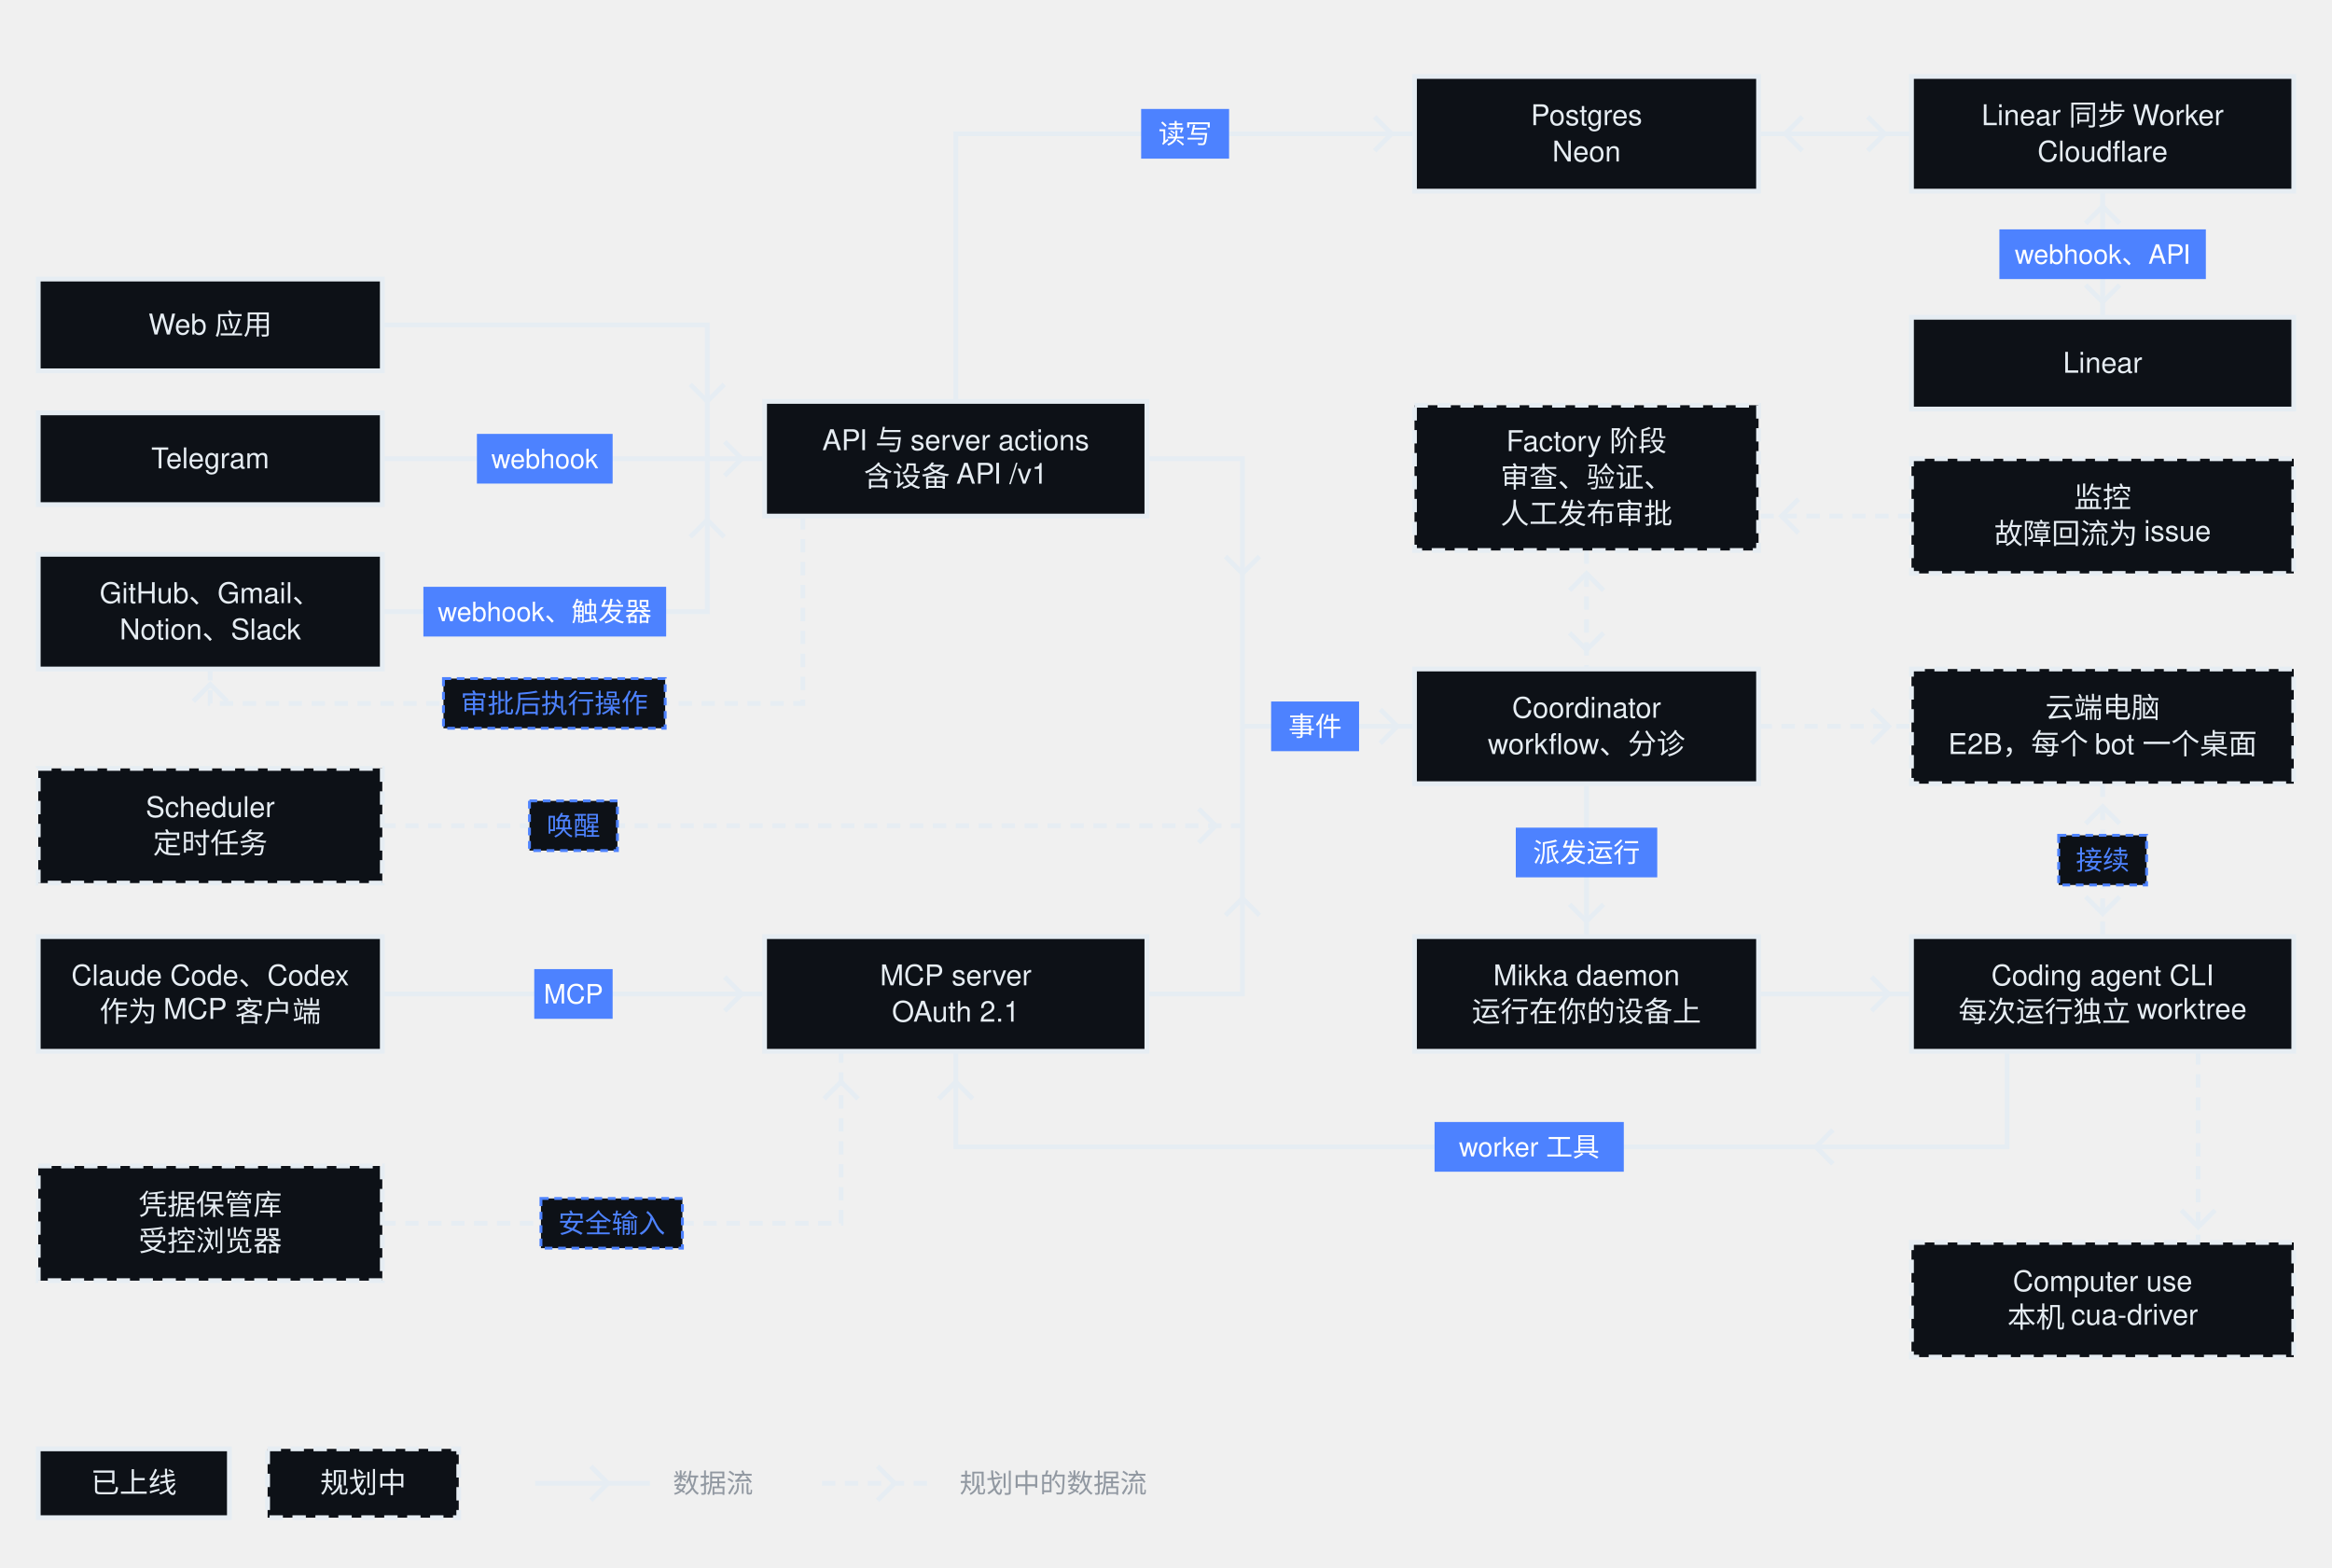
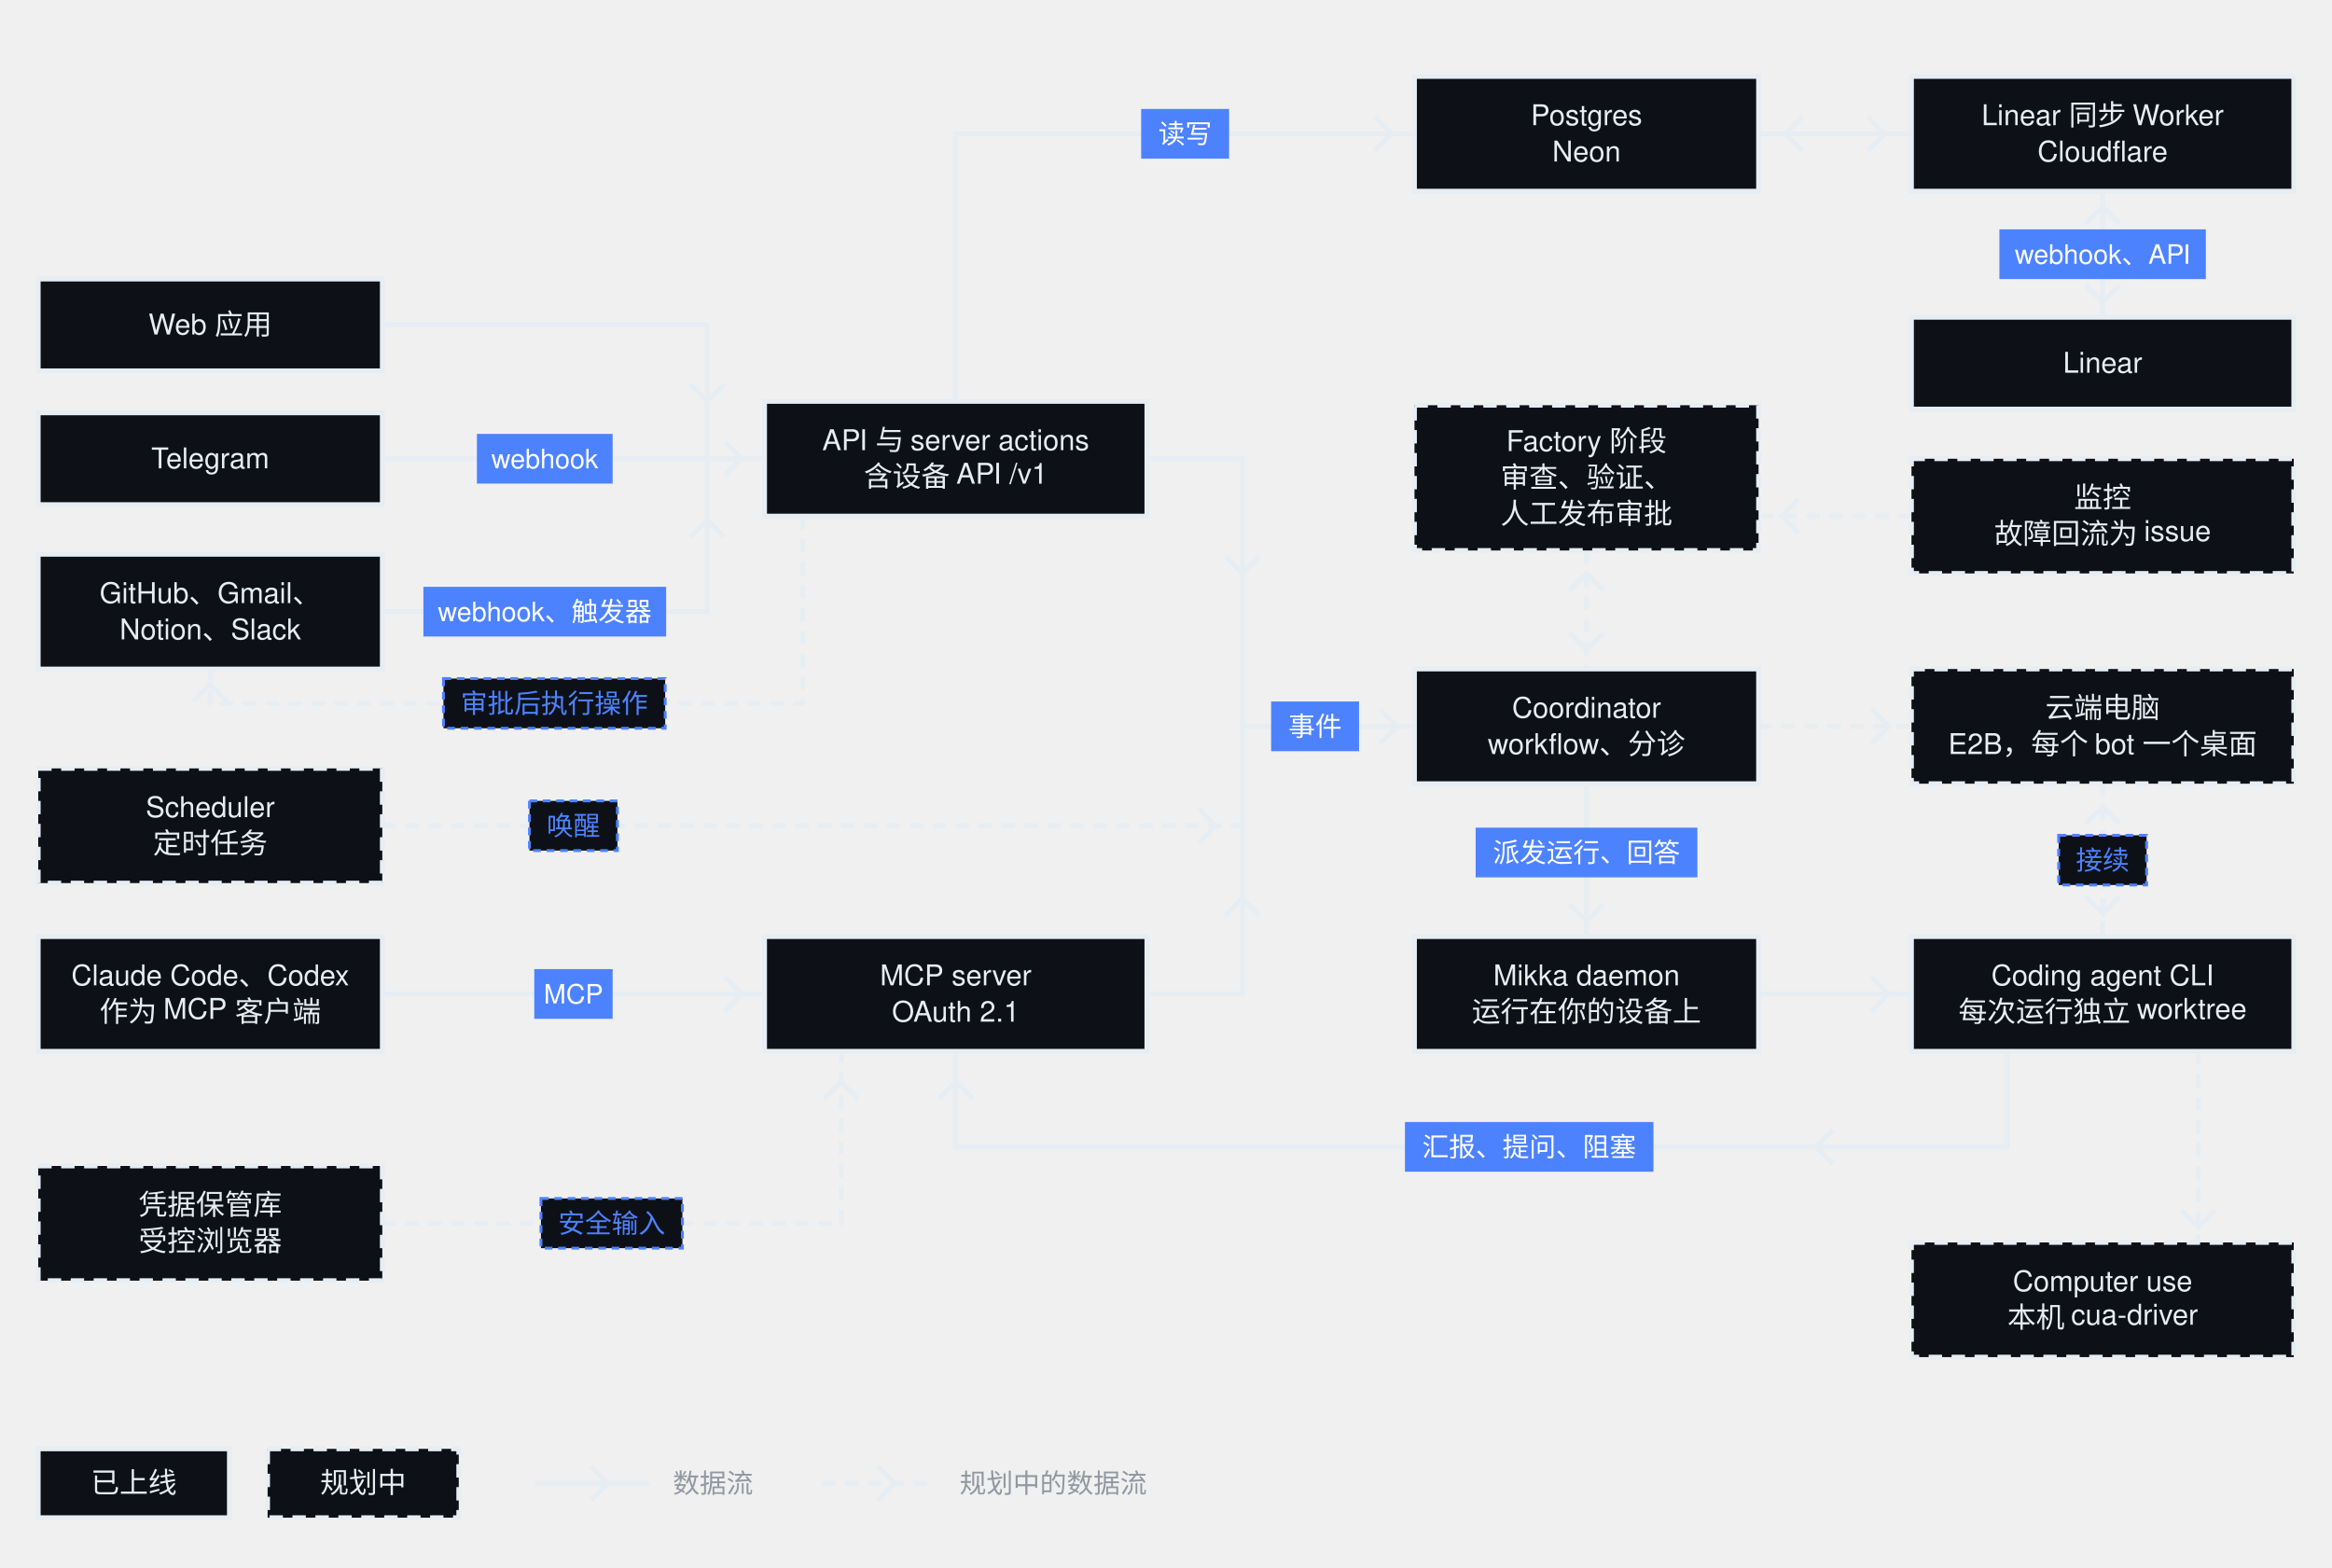
<svg xmlns="http://www.w3.org/2000/svg" width="1220" height="820" viewBox="0 0 1220 820" font-family="-apple-system, BlinkMacSystemFont, &quot;Segoe UI&quot;, Helvetica, Arial, &quot;PingFang SC&quot;, &quot;Noto Sans CJK SC&quot;, &quot;Microsoft YaHei&quot;, sans-serif" role="img" aria-label="Mikka 架构">
  <path d="M200 170 L370 170 L370 240" fill="none" stroke="#e6edf3" stroke-width="2.5" />
  <path d="M362 202 L370 210 L378 202" fill="none" stroke="#e6edf3" stroke-width="2.5" stroke-linecap="square" stroke-linejoin="miter" />
  <path d="M200 320 L370 320 L370 240" fill="none" stroke="#e6edf3" stroke-width="2.5" />
  <path d="M362 280 L370 272 L378 280" fill="none" stroke="#e6edf3" stroke-width="2.5" stroke-linecap="square" stroke-linejoin="miter" />
  <path d="M200 240 L400 240" fill="none" stroke="#e6edf3" stroke-width="2.5" />
  <path d="M380 232 L388 240 L380 248" fill="none" stroke="#e6edf3" stroke-width="2.5" stroke-linecap="square" stroke-linejoin="miter" />
  <rect x="249.5" y="227" width="71" height="26" fill="#4d82ff" />
  <text x="285" y="245" text-anchor="middle" font-size="14" fill="#ffffff">webhook</text>
  <rect x="221.5" y="307" width="127" height="26" fill="#4d82ff" />
  <text x="285" y="325" text-anchor="middle" font-size="14" fill="#ffffff">webhook、触发器</text>
  <path d="M420 270 L420 368 L110 368 L110 350" fill="none" stroke="#e6edf3" stroke-width="2.5" stroke-dasharray="7 5" />
  <path d="M102 366 L110 358 L118 366" fill="none" stroke="#e6edf3" stroke-width="2.5" stroke-linecap="square" stroke-linejoin="miter" />
  <rect x="232" y="355" width="116" height="26" fill="#0d1117" stroke="#4d82ff" stroke-width="1.5" stroke-dasharray="4 3" />
  <text x="290" y="373" text-anchor="middle" font-size="14" fill="#4d82ff">审批后执行操作</text>
  <path d="M200 520 L400 520" fill="none" stroke="#e6edf3" stroke-width="2.5" />
  <path d="M380 512 L388 520 L380 528" fill="none" stroke="#e6edf3" stroke-width="2.5" stroke-linecap="square" stroke-linejoin="miter" />
  <rect x="279.5" y="507" width="41" height="26" fill="#4d82ff" />
  <text x="300" y="525" text-anchor="middle" font-size="14" fill="#ffffff">MCP</text>
  <path d="M200 640 L440 640 L440 550" fill="none" stroke="#e6edf3" stroke-width="2.5" stroke-dasharray="7 5" />
  <path d="M432 574 L440 566 L448 574" fill="none" stroke="#e6edf3" stroke-width="2.5" stroke-linecap="square" stroke-linejoin="miter" />
  <rect x="283" y="627" width="74" height="26" fill="#0d1117" stroke="#4d82ff" stroke-width="1.5" stroke-dasharray="4 3" />
  <text x="320" y="645" text-anchor="middle" font-size="14" fill="#4d82ff">安全输入</text>
  <path d="M500 210 L500 70 L740 70" fill="none" stroke="#e6edf3" stroke-width="2.5" />
  <path d="M720 62 L728 70 L720 78" fill="none" stroke="#e6edf3" stroke-width="2.5" stroke-linecap="square" stroke-linejoin="miter" />
  <rect x="597" y="57" width="46" height="26" fill="#4d82ff" />
  <text x="620" y="75" text-anchor="middle" font-size="14" fill="#ffffff">读写</text>
  <path d="M920 70 L1000 70" fill="none" stroke="#e6edf3" stroke-width="2.5" />
  <path d="M942 62 L934 70 L942 78" fill="none" stroke="#e6edf3" stroke-width="2.5" stroke-linecap="square" stroke-linejoin="miter" />
  <path d="M978 62 L986 70 L978 78" fill="none" stroke="#e6edf3" stroke-width="2.5" stroke-linecap="square" stroke-linejoin="miter" />
  <path d="M1100 100 L1100 166" fill="none" stroke="#e6edf3" stroke-width="2.5" />
  <path d="M1092 150 L1100 158 L1108 150" fill="none" stroke="#e6edf3" stroke-width="2.5" stroke-linecap="square" stroke-linejoin="miter" />
  <path d="M1092 116 L1100 108 L1108 116" fill="none" stroke="#e6edf3" stroke-width="2.5" stroke-linecap="square" stroke-linejoin="miter" />
  <rect x="1046" y="120" width="108" height="26" fill="#4d82ff" />
  <text x="1100" y="138" text-anchor="middle" font-size="14" fill="#ffffff">webhook、API</text>
  <path d="M600 240 L650 240 L650 380" fill="none" stroke="#e6edf3" stroke-width="2.5" />
  <path d="M642 292 L650 300 L658 292" fill="none" stroke="#e6edf3" stroke-width="2.5" stroke-linecap="square" stroke-linejoin="miter" />
  <path d="M600 520 L650 520 L650 380" fill="none" stroke="#e6edf3" stroke-width="2.5" />
  <path d="M642 478 L650 470 L658 478" fill="none" stroke="#e6edf3" stroke-width="2.5" stroke-linecap="square" stroke-linejoin="miter" />
  <path d="M650 380 L740 380" fill="none" stroke="#e6edf3" stroke-width="2.5" />
  <path d="M723 372 L731 380 L723 388" fill="none" stroke="#e6edf3" stroke-width="2.5" stroke-linecap="square" stroke-linejoin="miter" />
  <rect x="665" y="367" width="46" height="26" fill="#4d82ff" />
  <text x="688" y="385" text-anchor="middle" font-size="14" fill="#ffffff">事件</text>
  <path d="M200 432 L650 432" fill="none" stroke="#e6edf3" stroke-width="2.5" stroke-dasharray="7 5" />
  <path d="M628 424 L636 432 L628 440" fill="none" stroke="#e6edf3" stroke-width="2.5" stroke-linecap="square" stroke-linejoin="miter" />
  <rect x="277" y="419" width="46" height="26" fill="#0d1117" stroke="#4d82ff" stroke-width="1.5" stroke-dasharray="4 3" />
  <text x="300" y="437" text-anchor="middle" font-size="14" fill="#4d82ff">唤醒</text>
  <path d="M830 288 L830 350" fill="none" stroke="#e6edf3" stroke-width="2.5" stroke-dasharray="7 5" />
  <path d="M822 308 L830 300 L838 308" fill="none" stroke="#e6edf3" stroke-width="2.5" stroke-linecap="square" stroke-linejoin="miter" />
  <path d="M822 332 L830 340 L838 332" fill="none" stroke="#e6edf3" stroke-width="2.5" stroke-linecap="square" stroke-linejoin="miter" />
  <path d="M1000 270 L920 270" fill="none" stroke="#e6edf3" stroke-width="2.5" stroke-dasharray="7 5" />
  <path d="M940 262 L932 270 L940 278" fill="none" stroke="#e6edf3" stroke-width="2.5" stroke-linecap="square" stroke-linejoin="miter" />
  <path d="M920 380 L1000 380" fill="none" stroke="#e6edf3" stroke-width="2.5" stroke-dasharray="7 5" />
  <path d="M980 372 L988 380 L980 388" fill="none" stroke="#e6edf3" stroke-width="2.5" stroke-linecap="square" stroke-linejoin="miter" />
  <path d="M830 410 L830 490" fill="none" stroke="#e6edf3" stroke-width="2.5" />
  <path d="M822 474 L830 482 L838 474" fill="none" stroke="#e6edf3" stroke-width="2.5" stroke-linecap="square" stroke-linejoin="miter" />
-   <rect x="793" y="433" width="74" height="26" fill="#4d82ff" />
-   <text x="830" y="451" text-anchor="middle" font-size="14" fill="#ffffff">派发运行</text>
+   <rect x="772" y="433" width="116" height="26" fill="#4d82ff" />
+   <text x="830" y="451" text-anchor="middle" font-size="14" fill="#ffffff">派发运行、回答</text>
  <path d="M920 520 L1000 520" fill="none" stroke="#e6edf3" stroke-width="2.5" />
  <path d="M980 512 L988 520 L980 528" fill="none" stroke="#e6edf3" stroke-width="2.5" stroke-linecap="square" stroke-linejoin="miter" />
  <path d="M1100 410 L1100 490" fill="none" stroke="#e6edf3" stroke-width="2.5" stroke-dasharray="7 5" />
  <path d="M1092 430 L1100 422 L1108 430" fill="none" stroke="#e6edf3" stroke-width="2.5" stroke-linecap="square" stroke-linejoin="miter" />
  <path d="M1092 470 L1100 478 L1108 470" fill="none" stroke="#e6edf3" stroke-width="2.5" stroke-linecap="square" stroke-linejoin="miter" />
  <rect x="1077" y="437" width="46" height="26" fill="#0d1117" stroke="#4d82ff" stroke-width="1.5" stroke-dasharray="4 3" />
  <text x="1100" y="455" text-anchor="middle" font-size="14" fill="#4d82ff">接续</text>
  <path d="M1150 550 L1150 650" fill="none" stroke="#e6edf3" stroke-width="2.5" stroke-dasharray="7 5" />
  <path d="M1142 634 L1150 642 L1158 634" fill="none" stroke="#e6edf3" stroke-width="2.5" stroke-linecap="square" stroke-linejoin="miter" />
  <path d="M1050 550 L1050 600 L500 600 L500 550" fill="none" stroke="#e6edf3" stroke-width="2.5" />
  <path d="M958 592 L950 600 L958 608" fill="none" stroke="#e6edf3" stroke-width="2.5" stroke-linecap="square" stroke-linejoin="miter" />
  <path d="M492 574 L500 566 L508 574" fill="none" stroke="#e6edf3" stroke-width="2.5" stroke-linecap="square" stroke-linejoin="miter" />
-   <rect x="750.5" y="587" width="99" height="26" fill="#4d82ff" />
-   <text x="800" y="605" text-anchor="middle" font-size="14" fill="#ffffff">worker 工具</text>
+   <rect x="735" y="587" width="130" height="26" fill="#4d82ff" />
+   <text x="800" y="605" text-anchor="middle" font-size="14" fill="#ffffff">汇报、提问、阻塞</text>
  <rect x="20" y="146" width="180" height="48" fill="#0d1117" stroke="#e6edf3" stroke-width="2.5" />
  <text x="110" y="175" text-anchor="middle" font-size="15" fill="#e6edf3">Web 应用</text>
  <rect x="20" y="216" width="180" height="48" fill="#0d1117" stroke="#e6edf3" stroke-width="2.5" />
  <text x="110" y="245" text-anchor="middle" font-size="15" fill="#e6edf3">Telegram</text>
  <rect x="20" y="290" width="180" height="60" fill="#0d1117" stroke="#e6edf3" stroke-width="2.5" />
  <text x="110" y="315.5" text-anchor="middle" font-size="15" fill="#e6edf3">GitHub、Gmail、</text>
  <text x="110" y="334.5" text-anchor="middle" font-size="15" fill="#e6edf3">Notion、Slack</text>
  <rect x="20" y="402" width="180" height="60" fill="#0d1117" stroke="#e6edf3" stroke-width="2.5" stroke-dasharray="7 5" />
  <text x="110" y="427.5" text-anchor="middle" font-size="15" fill="#e6edf3">Scheduler</text>
  <text x="110" y="446.5" text-anchor="middle" font-size="15" fill="#e6edf3">定时任务</text>
  <rect x="20" y="490" width="180" height="60" fill="#0d1117" stroke="#e6edf3" stroke-width="2.5" />
  <text x="110" y="515.5" text-anchor="middle" font-size="15" fill="#e6edf3">Claude Code、Codex</text>
  <text x="110" y="534.5" text-anchor="middle" font-size="15" fill="#e6edf3">作为 MCP 客户端</text>
  <rect x="20" y="610" width="180" height="60" fill="#0d1117" stroke="#e6edf3" stroke-width="2.5" stroke-dasharray="7 5" />
  <text x="110" y="635.5" text-anchor="middle" font-size="15" fill="#e6edf3">凭据保管库</text>
  <text x="110" y="654.5" text-anchor="middle" font-size="15" fill="#e6edf3">受控浏览器</text>
  <rect x="400" y="210" width="200" height="60" fill="#0d1117" stroke="#e6edf3" stroke-width="2.5" />
  <text x="500" y="235.5" text-anchor="middle" font-size="15" fill="#e6edf3">API 与 server actions</text>
  <text x="500" y="254.5" text-anchor="middle" font-size="15" fill="#e6edf3">含设备 API /v1</text>
  <rect x="400" y="490" width="200" height="60" fill="#0d1117" stroke="#e6edf3" stroke-width="2.5" />
  <text x="500" y="515.5" text-anchor="middle" font-size="15" fill="#e6edf3">MCP server</text>
  <text x="500" y="534.5" text-anchor="middle" font-size="15" fill="#e6edf3">OAuth 2.1</text>
  <rect x="740" y="40" width="180" height="60" fill="#0d1117" stroke="#e6edf3" stroke-width="2.5" />
  <text x="830" y="65.5" text-anchor="middle" font-size="15" fill="#e6edf3">Postgres</text>
  <text x="830" y="84.5" text-anchor="middle" font-size="15" fill="#e6edf3">Neon</text>
  <rect x="740" y="212" width="180" height="76" fill="#0d1117" stroke="#e6edf3" stroke-width="2.5" stroke-dasharray="7 5" />
  <text x="830" y="236" text-anchor="middle" font-size="15" fill="#e6edf3">Factory 阶段</text>
  <text x="830" y="255" text-anchor="middle" font-size="15" fill="#e6edf3">审查、验证、</text>
  <text x="830" y="274" text-anchor="middle" font-size="15" fill="#e6edf3">人工发布审批</text>
  <rect x="740" y="350" width="180" height="60" fill="#0d1117" stroke="#e6edf3" stroke-width="2.5" />
  <text x="830" y="375.5" text-anchor="middle" font-size="15" fill="#e6edf3">Coordinator</text>
  <text x="830" y="394.5" text-anchor="middle" font-size="15" fill="#e6edf3">workflow、分诊</text>
  <rect x="740" y="490" width="180" height="60" fill="#0d1117" stroke="#e6edf3" stroke-width="2.5" />
  <text x="830" y="515.5" text-anchor="middle" font-size="15" fill="#e6edf3">Mikka daemon</text>
  <text x="830" y="534.5" text-anchor="middle" font-size="15" fill="#e6edf3">运行在你的设备上</text>
  <rect x="1000" y="40" width="200" height="60" fill="#0d1117" stroke="#e6edf3" stroke-width="2.5" />
  <text x="1100" y="65.5" text-anchor="middle" font-size="15" fill="#e6edf3">Linear 同步 Worker</text>
  <text x="1100" y="84.5" text-anchor="middle" font-size="15" fill="#e6edf3">Cloudflare</text>
  <rect x="1000" y="166" width="200" height="48" fill="#0d1117" stroke="#e6edf3" stroke-width="2.5" />
  <text x="1100" y="195" text-anchor="middle" font-size="15" fill="#e6edf3">Linear</text>
  <rect x="1000" y="240" width="200" height="60" fill="#0d1117" stroke="#e6edf3" stroke-width="2.5" stroke-dasharray="7 5" />
  <text x="1100" y="265.5" text-anchor="middle" font-size="15" fill="#e6edf3">监控</text>
  <text x="1100" y="284.5" text-anchor="middle" font-size="15" fill="#e6edf3">故障回流为 issue</text>
  <rect x="1000" y="350" width="200" height="60" fill="#0d1117" stroke="#e6edf3" stroke-width="2.5" stroke-dasharray="7 5" />
  <text x="1100" y="375.5" text-anchor="middle" font-size="15" fill="#e6edf3">云端电脑</text>
  <text x="1100" y="394.5" text-anchor="middle" font-size="15" fill="#e6edf3">E2B，每个 bot 一个桌面</text>
  <rect x="1000" y="490" width="200" height="60" fill="#0d1117" stroke="#e6edf3" stroke-width="2.5" />
  <text x="1100" y="515.5" text-anchor="middle" font-size="15" fill="#e6edf3">Coding agent CLI</text>
  <text x="1100" y="534.5" text-anchor="middle" font-size="15" fill="#e6edf3">每次运行独立 worktree</text>
  <rect x="1000" y="650" width="200" height="60" fill="#0d1117" stroke="#e6edf3" stroke-width="2.5" stroke-dasharray="7 5" />
  <text x="1100" y="675.5" text-anchor="middle" font-size="15" fill="#e6edf3">Computer use</text>
  <text x="1100" y="694.5" text-anchor="middle" font-size="15" fill="#e6edf3">本机 cua-driver</text>
  <rect x="20" y="758" width="100" height="36" fill="#0d1117" stroke="#e6edf3" stroke-width="2.5" />
  <text x="70" y="781" text-anchor="middle" font-size="15" fill="#e6edf3">已上线</text>
  <rect x="140" y="758" width="100" height="36" fill="#0d1117" stroke="#e6edf3" stroke-width="2.5" stroke-dasharray="7 5" />
  <text x="190" y="781" text-anchor="middle" font-size="15" fill="#e6edf3">规划中</text>
  <path d="M280 776 L340 776" fill="none" stroke="#e6edf3" stroke-width="2.5" />
  <path d="M310 768 L318 776 L310 784" fill="none" stroke="#e6edf3" stroke-width="2.5" stroke-linecap="square" stroke-linejoin="miter" />
  <text x="352" y="781" font-size="14" fill="#9198a1">数据流</text>
  <path d="M430 776 L490 776" fill="none" stroke="#e6edf3" stroke-width="2.5" stroke-dasharray="7 5" />
  <path d="M460 768 L468 776 L460 784" fill="none" stroke="#e6edf3" stroke-width="2.5" stroke-linecap="square" stroke-linejoin="miter" />
  <text x="502" y="781" font-size="14" fill="#9198a1">规划中的数据流</text>
</svg>
